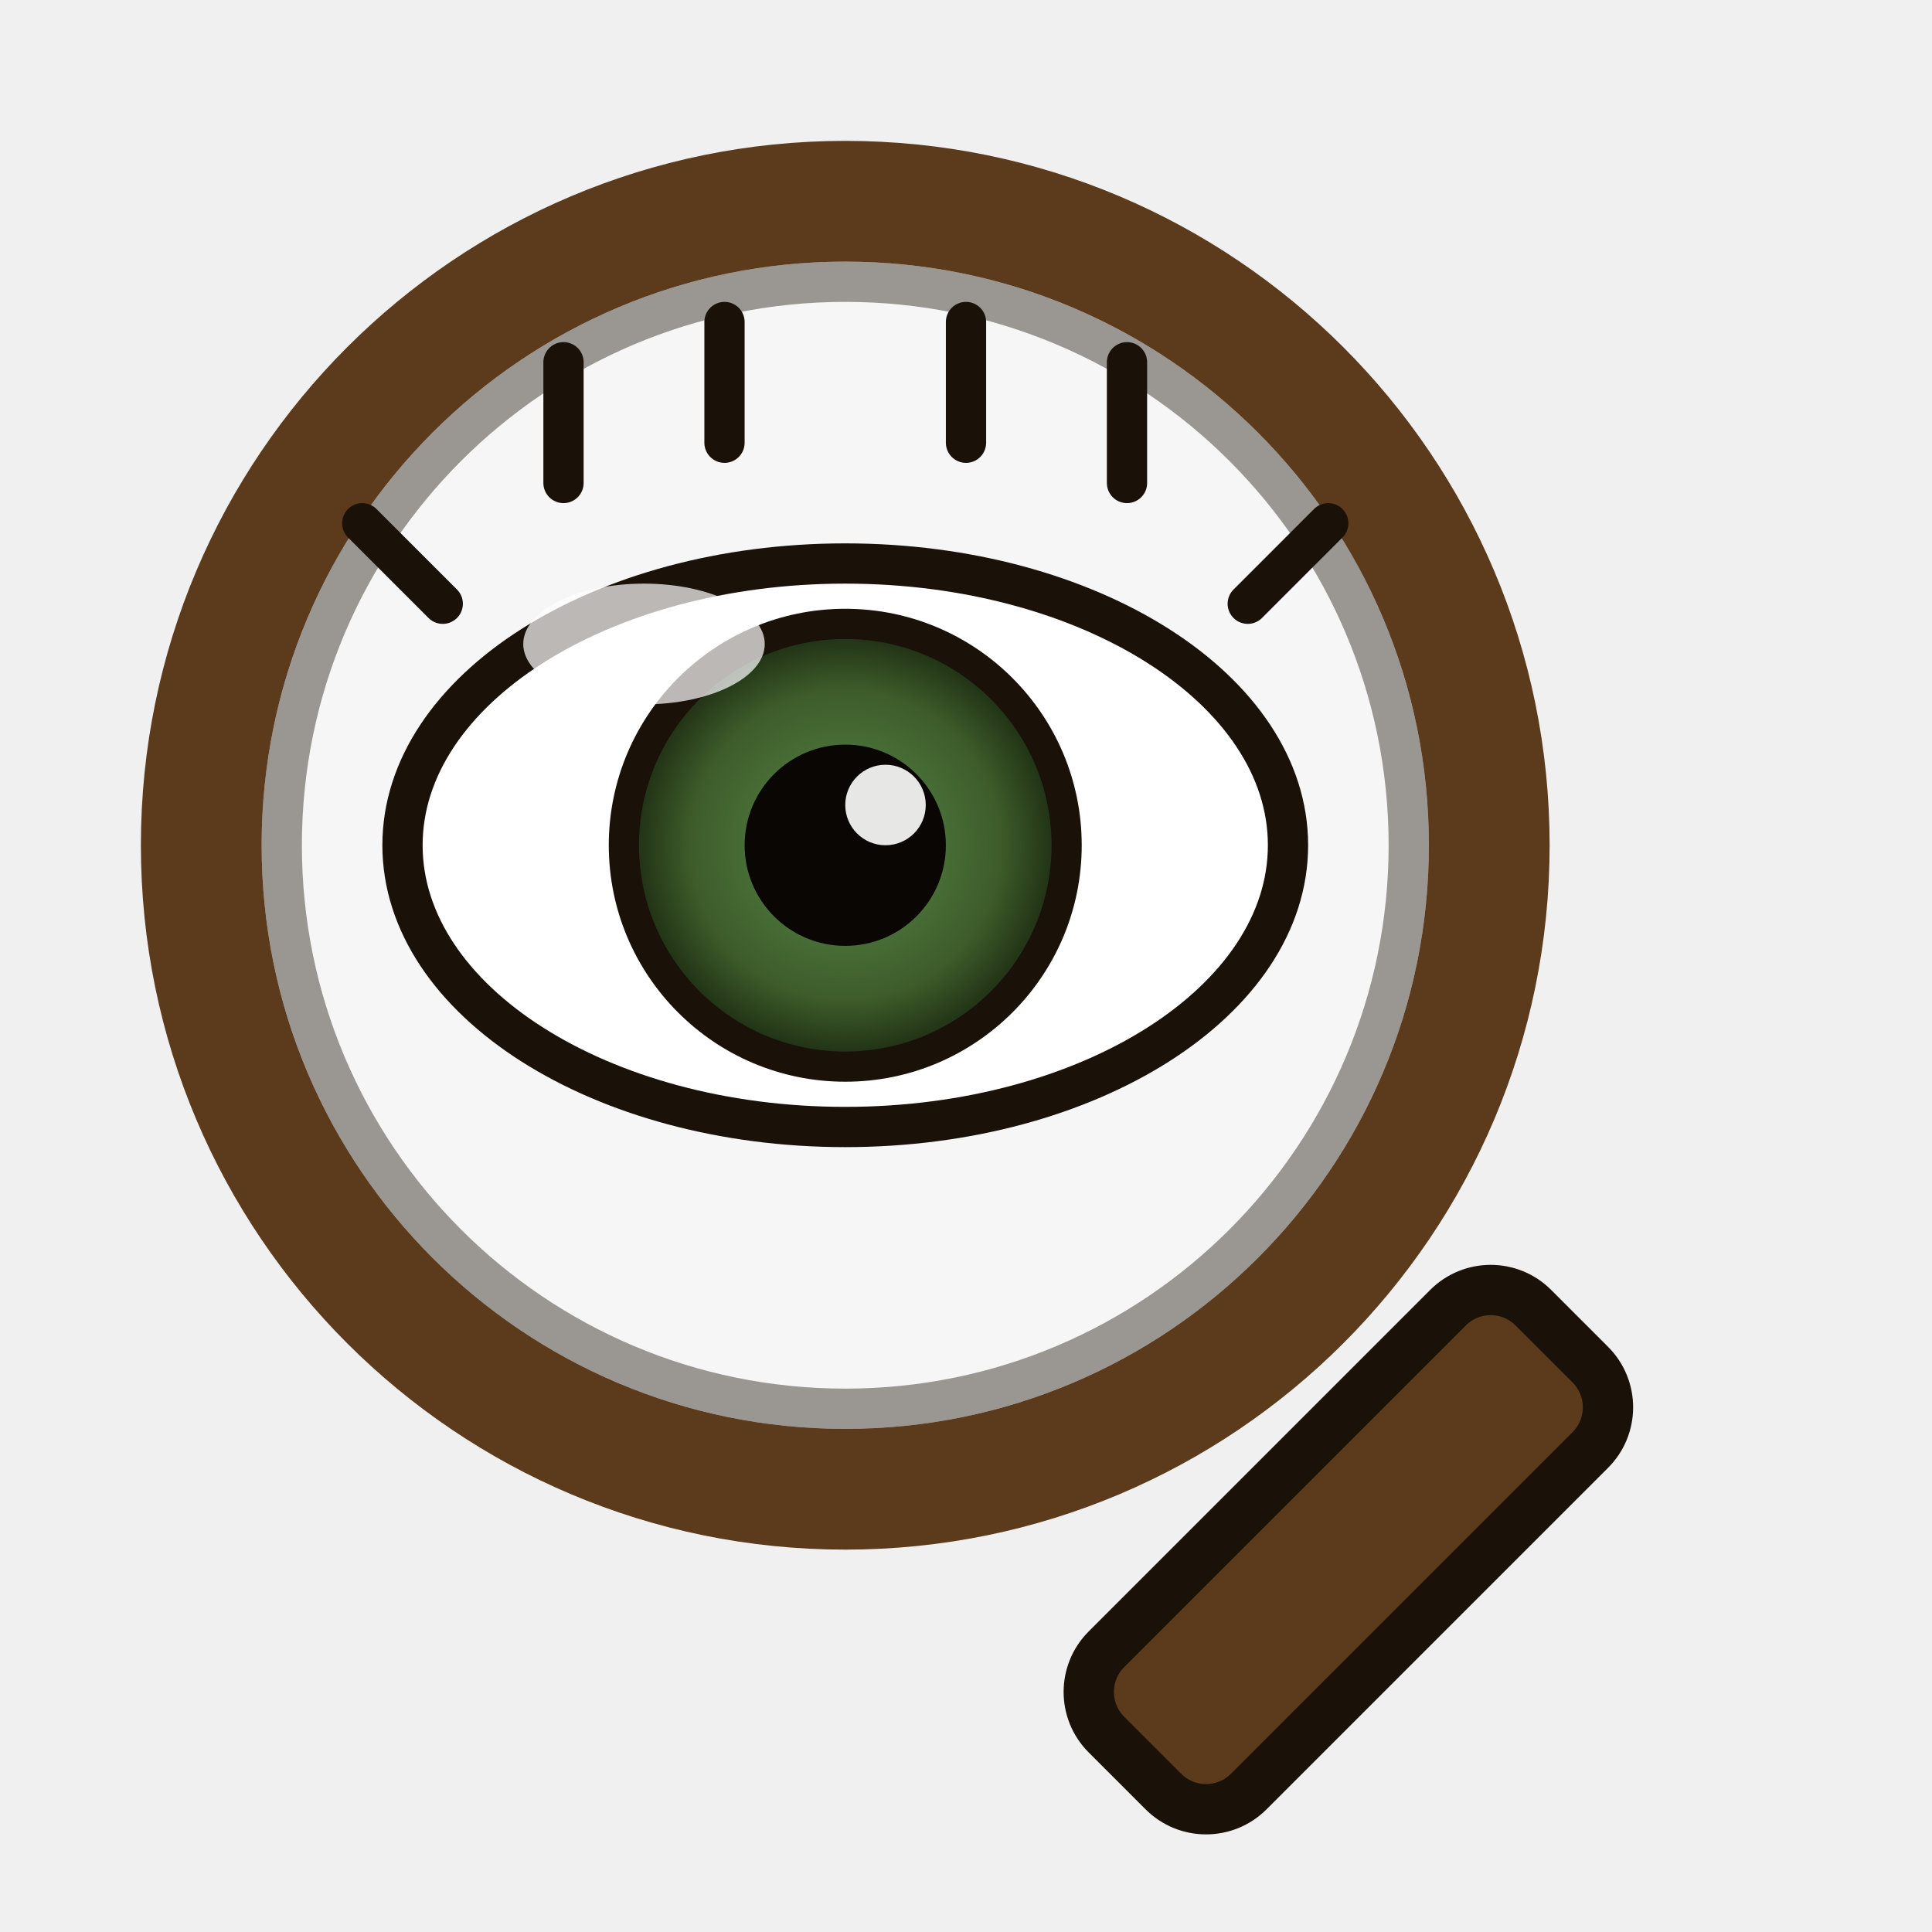
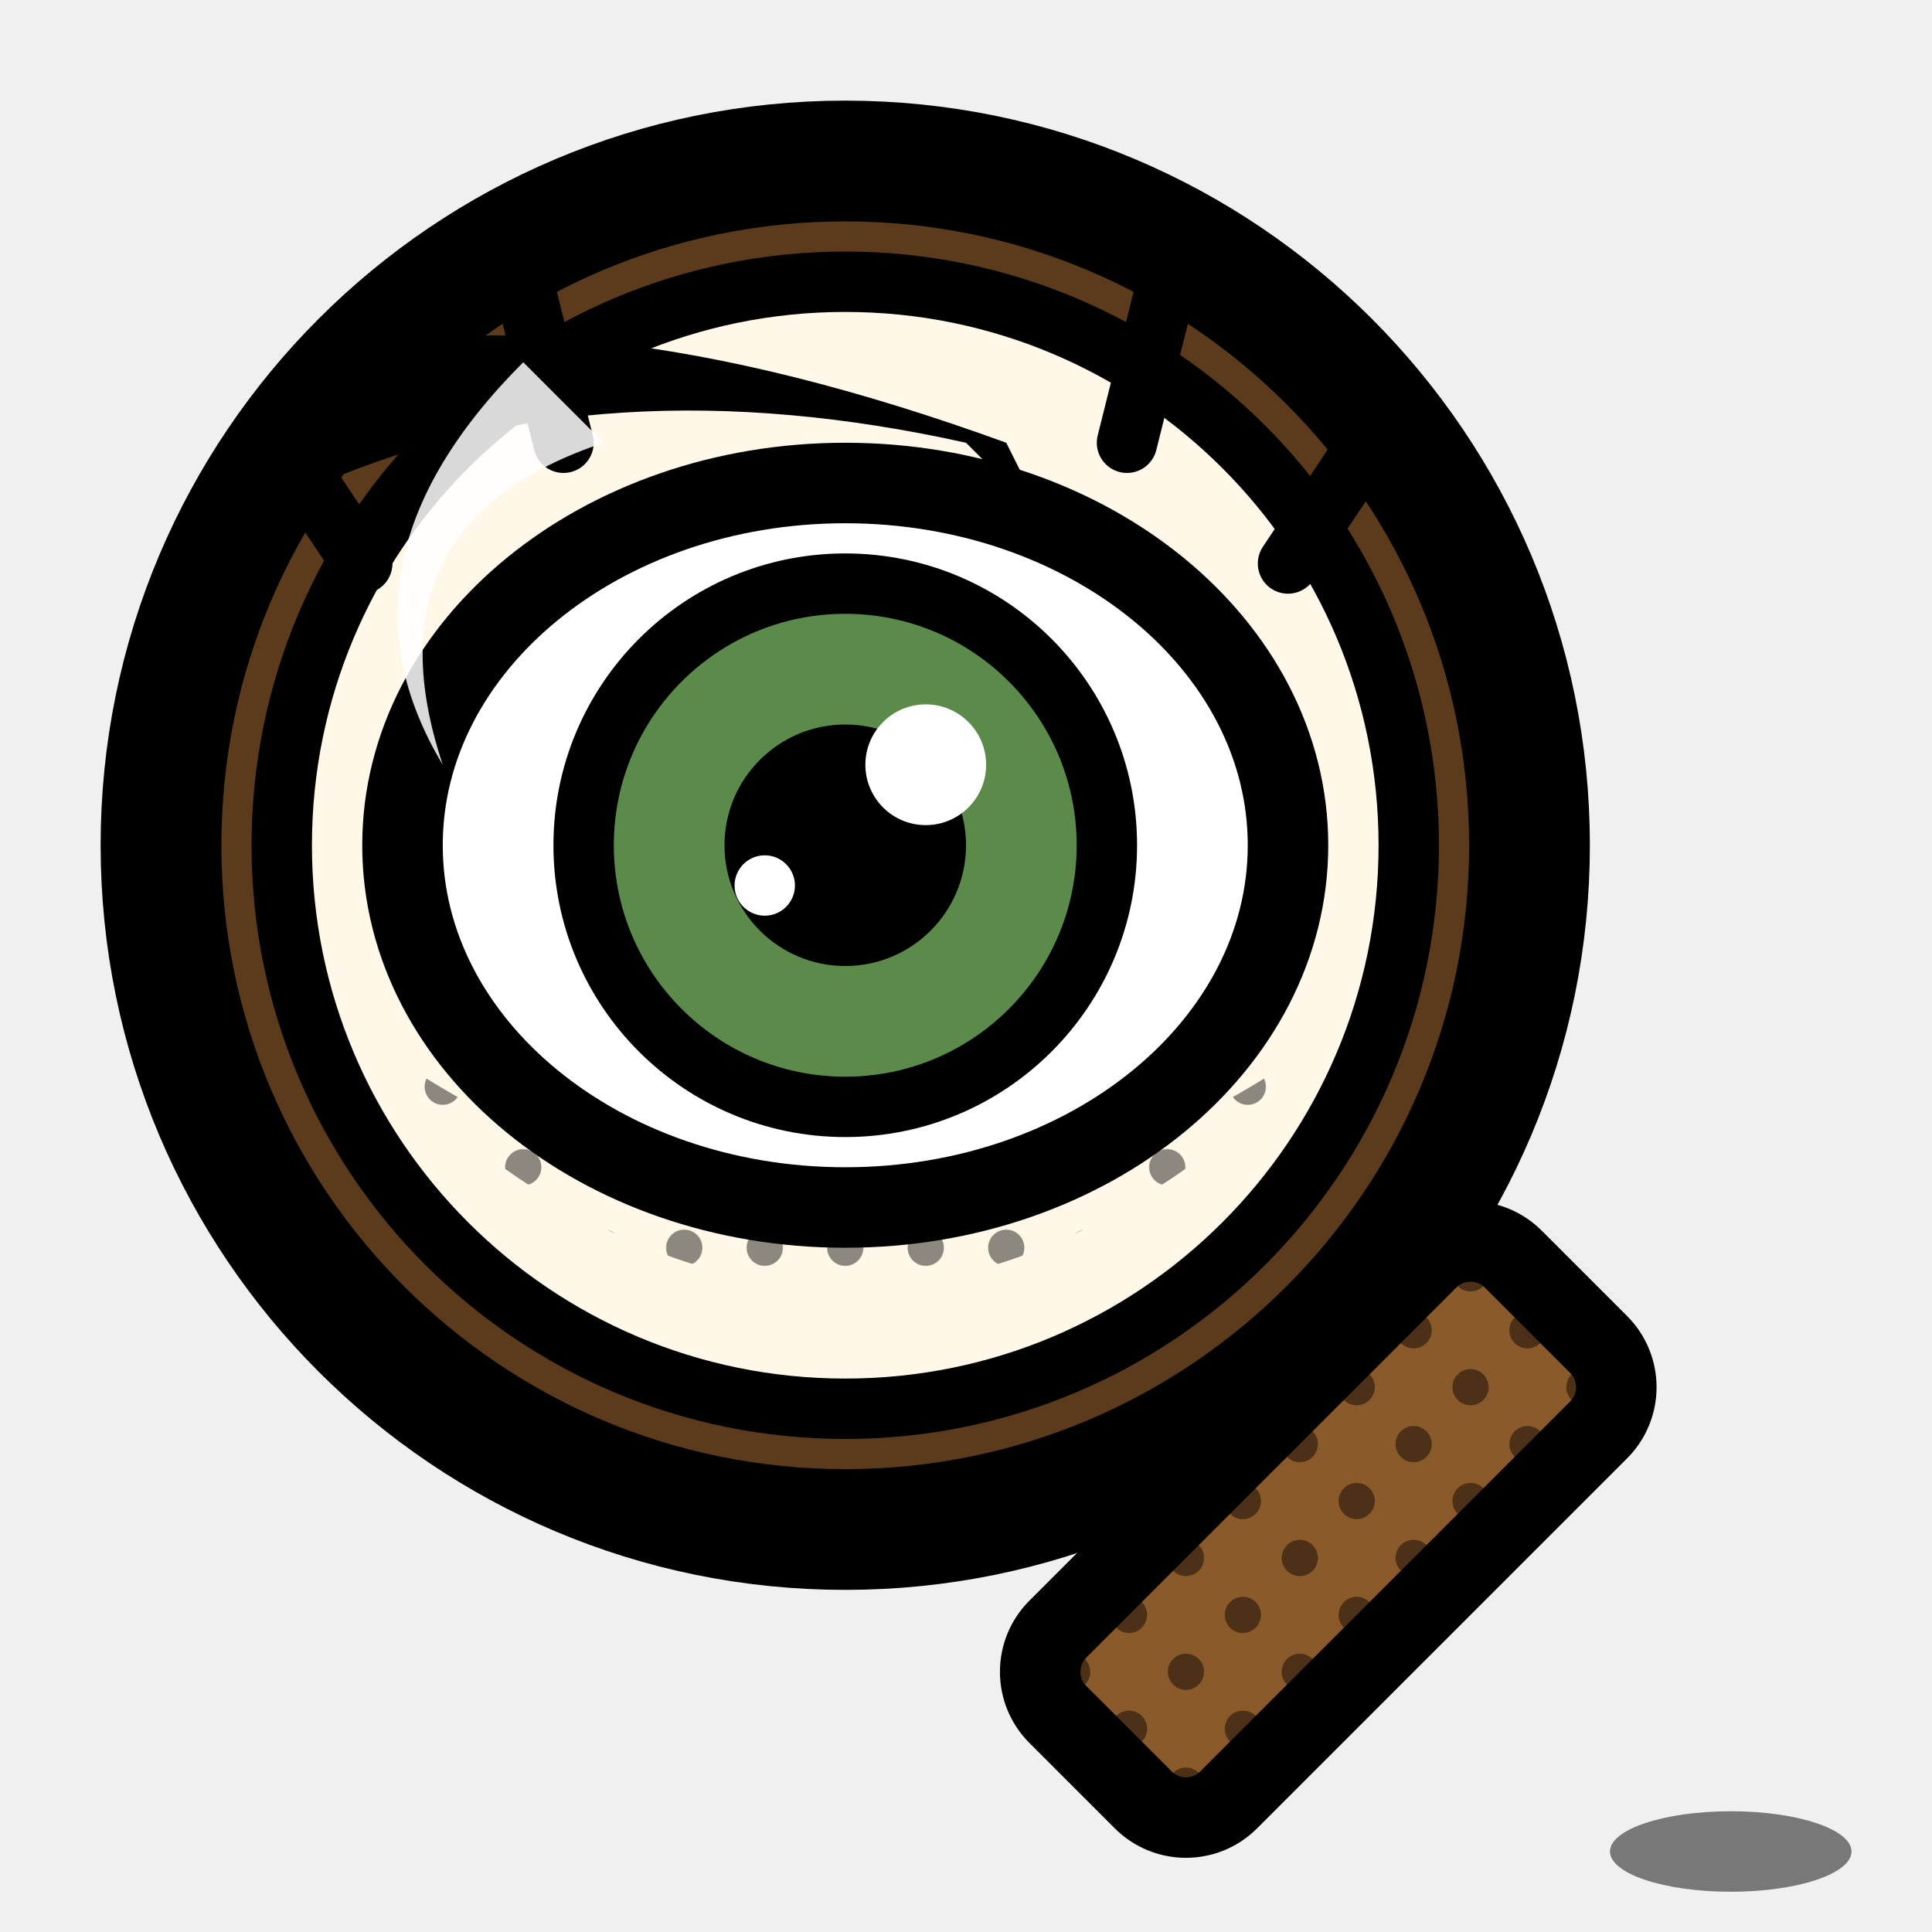
<svg xmlns="http://www.w3.org/2000/svg" viewBox="0 0 96 96" width="96" height="96">
  <defs>
-     <radialGradient id="iris" cx="0.5" cy="0.5">
-       <stop offset="0" stop-color="#5b8a4a" />
-       <stop offset="0.7" stop-color="#3d5c2a" />
-       <stop offset="1" stop-color="#1a2810" />
-     </radialGradient>
+     <pattern id="ht-eye" x="0" y="0" width="4" height="4" patternUnits="userSpaceOnUse">
+       <circle cx="2" cy="2" r="0.9" fill="#000" opacity="0.45" />
+     </pattern>
  </defs>
-   <rect x="62" y="62" width="10" height="30" rx="3" fill="#5c3a1c" stroke="#1a1108" stroke-width="2.5" transform="rotate(45 67 77)" />
-   <circle cx="42" cy="42" r="32" fill="none" stroke="#5c3a1c" stroke-width="6" />
-   <circle cx="42" cy="42" r="28" fill="#fff" stroke="#1a1108" stroke-width="2" opacity="0.4" />
-   <ellipse cx="42" cy="42" rx="22" ry="14" fill="#fff" stroke="#1a1108" stroke-width="2" />
-   <circle cx="42" cy="42" r="11" fill="url(#iris)" stroke="#1a1108" stroke-width="1.5" />
-   <circle cx="42" cy="42" r="5" fill="#0a0604" />
-   <circle cx="44" cy="40" r="2" fill="#fff" opacity="0.9" />
-   <path d="M 22 30 L 18 26 M 28 24 L 28 18 M 36 22 L 36 16 M 48 22 L 48 16 M 56 24 L 56 18 M 62 30 L 66 26" stroke="#1a1108" stroke-width="2" stroke-linecap="round" />
-   <ellipse cx="32" cy="32" rx="6" ry="3" fill="#fff" opacity="0.7" />
+   <rect x="60" y="60" width="12" height="32" rx="3" fill="#8b5a2b" stroke="#000" stroke-width="4" transform="rotate(45 66 76)" />
+   <rect x="60" y="60" width="12" height="32" rx="3" fill="url(#ht-eye)" transform="rotate(45 66 76)" />
+   <circle cx="42" cy="42" r="34" fill="#5c3a1c" stroke="#000" stroke-width="6" />
+   <circle cx="42" cy="42" r="28" fill="#fff8e8" stroke="#000" stroke-width="3" />
+   <ellipse cx="42" cy="42" rx="22" ry="18" fill="#fff" stroke="#000" stroke-width="4" />
+   <circle cx="42" cy="42" r="13" fill="#5b8a4a" stroke="#000" stroke-width="3" />
+   <circle cx="42" cy="42" r="6" fill="#000" />
+   <circle cx="46" cy="38" r="3" fill="#fff" />
+   <circle cx="38" cy="44" r="1.5" fill="#fff" />
+   <path d="M 14 18 Q 28 14 50 22 L 52 26 L 48 22 Q 30 18 16 24 Z" fill="#000" />
+   <path d="M 18 28 L 14 22" stroke="#000" stroke-width="3" stroke-linecap="round" />
+   <path d="M 28 22 L 26 14" stroke="#000" stroke-width="3" stroke-linecap="round" />
+   <path d="M 56 22 L 58 14" stroke="#000" stroke-width="3" stroke-linecap="round" />
+   <path d="M 64 28 L 68 22" stroke="#000" stroke-width="3" stroke-linecap="round" />
+   <path d="M 26 18 Q 16 28 22 38 Q 18 26 30 22" fill="#fff" opacity="0.85" />
+   <path d="M 16 50 Q 42 78 68 50 Q 42 70 16 50 Z" fill="url(#ht-eye)" />
+   <ellipse cx="86" cy="92" rx="6" ry="2" fill="#000" opacity="0.5" />
</svg>
